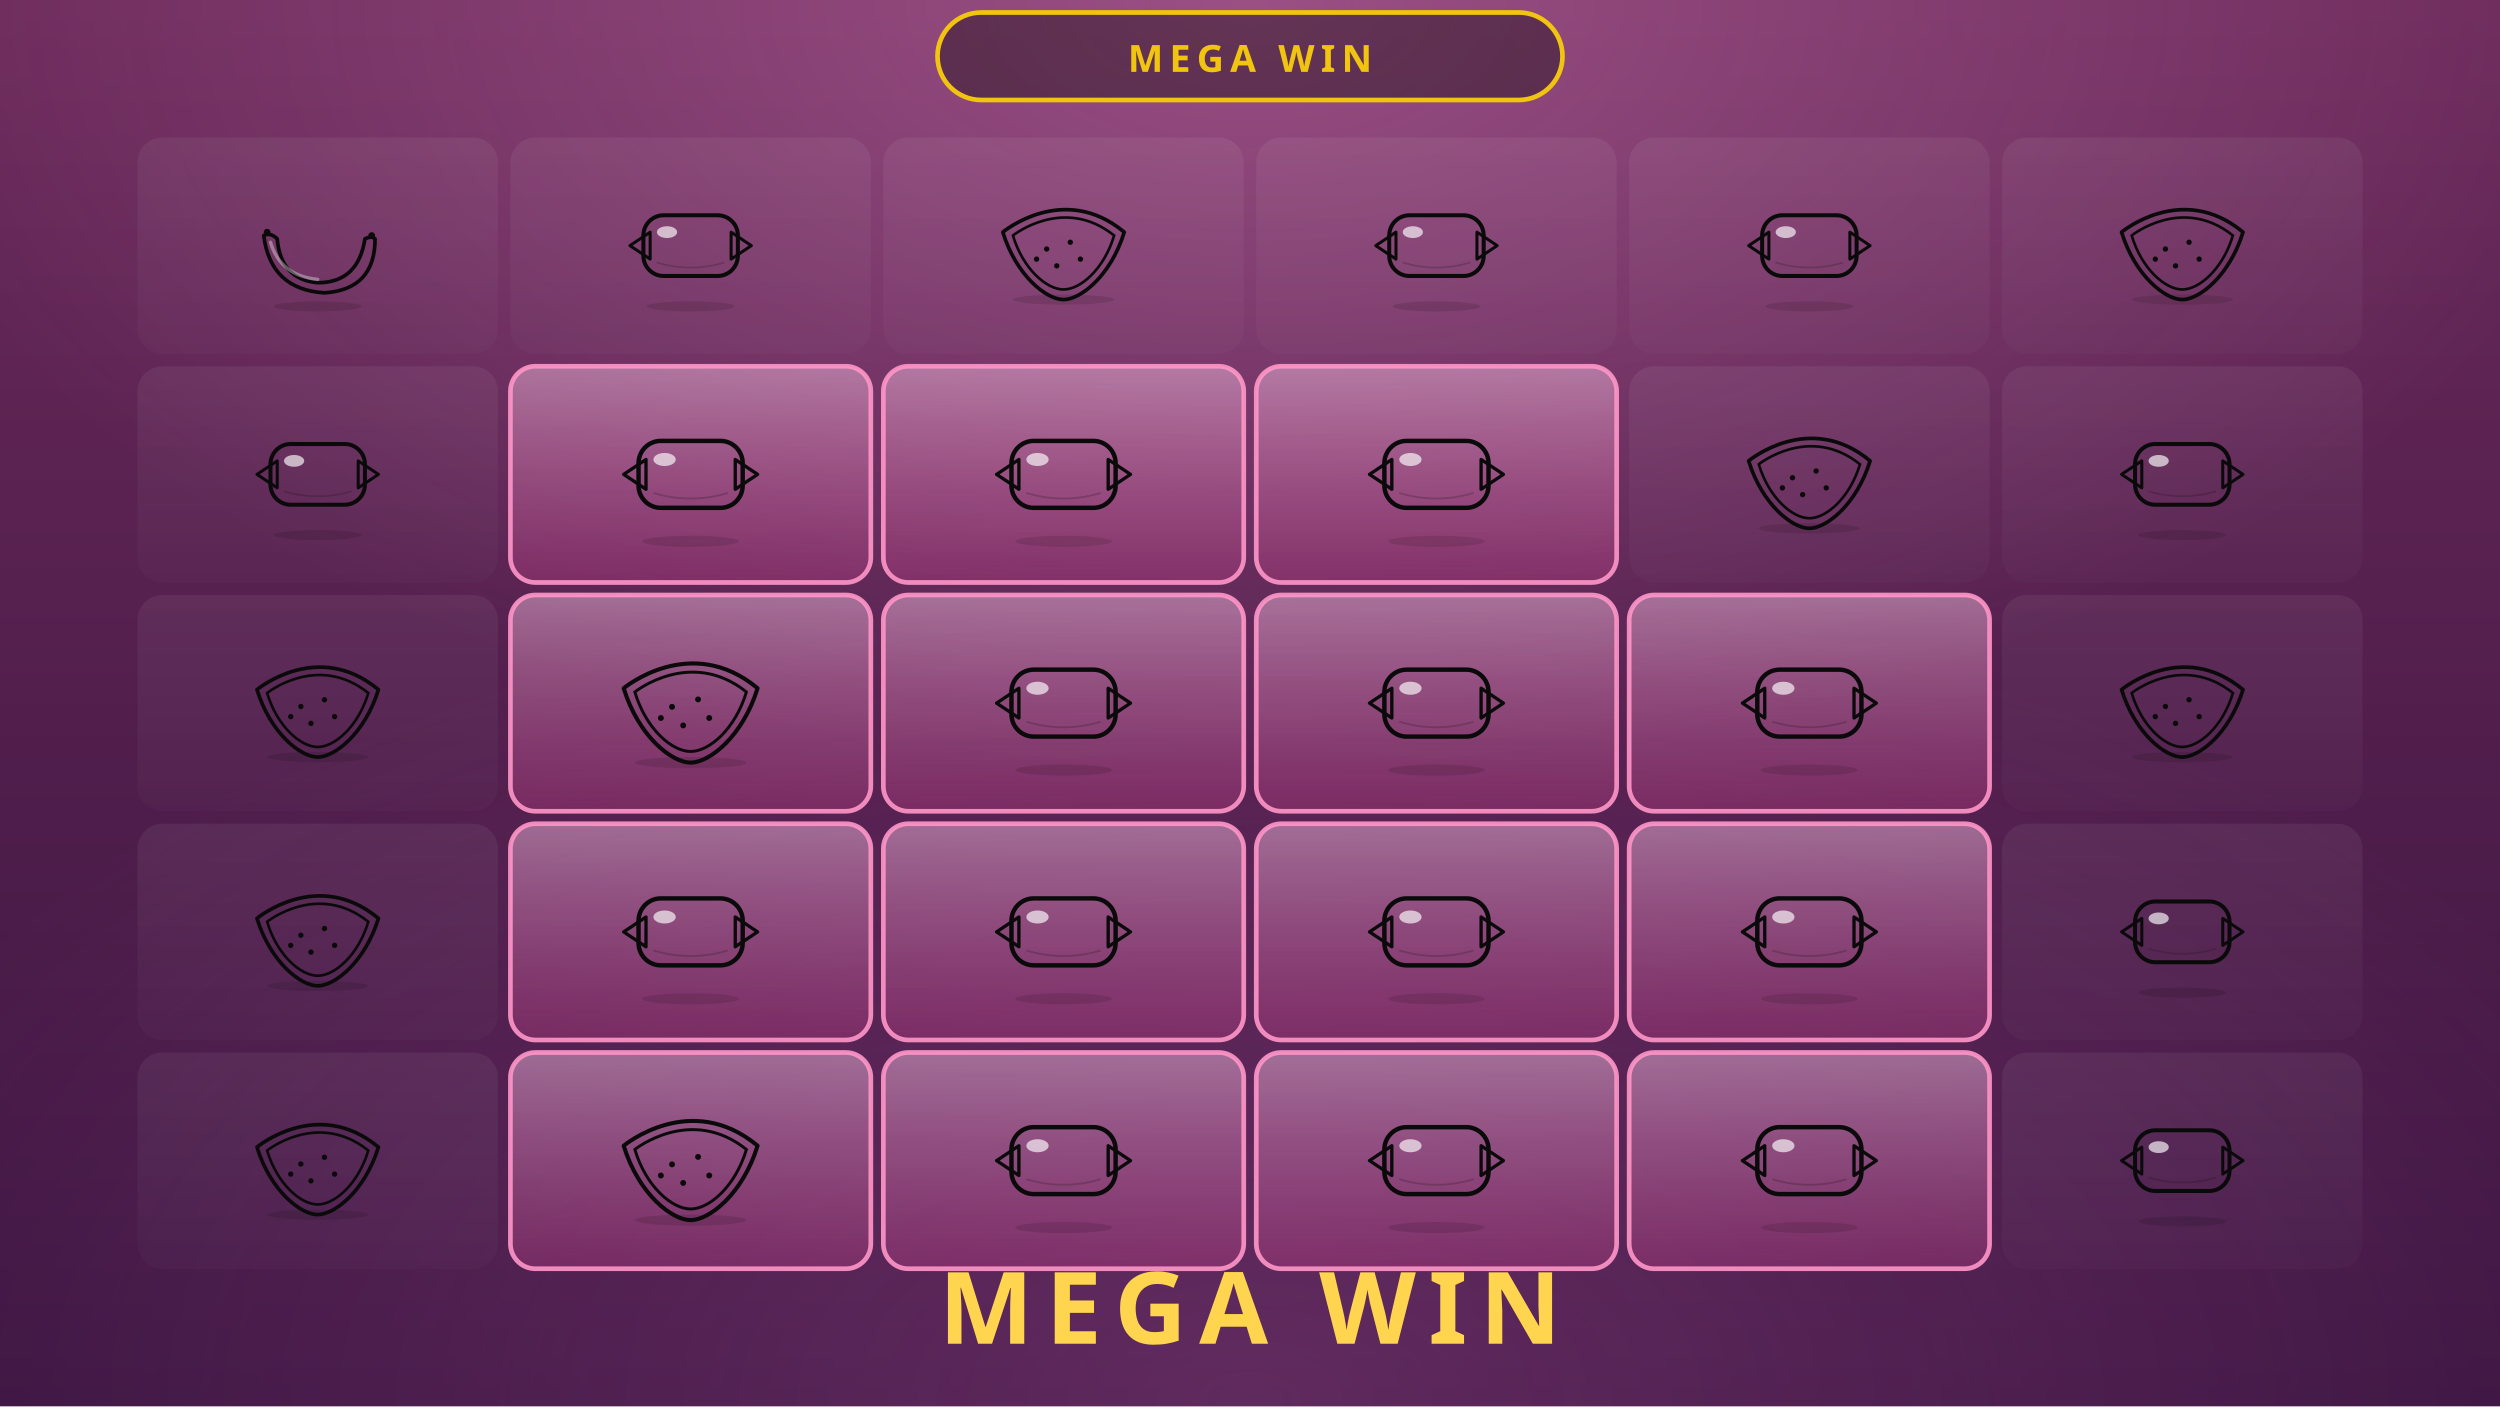
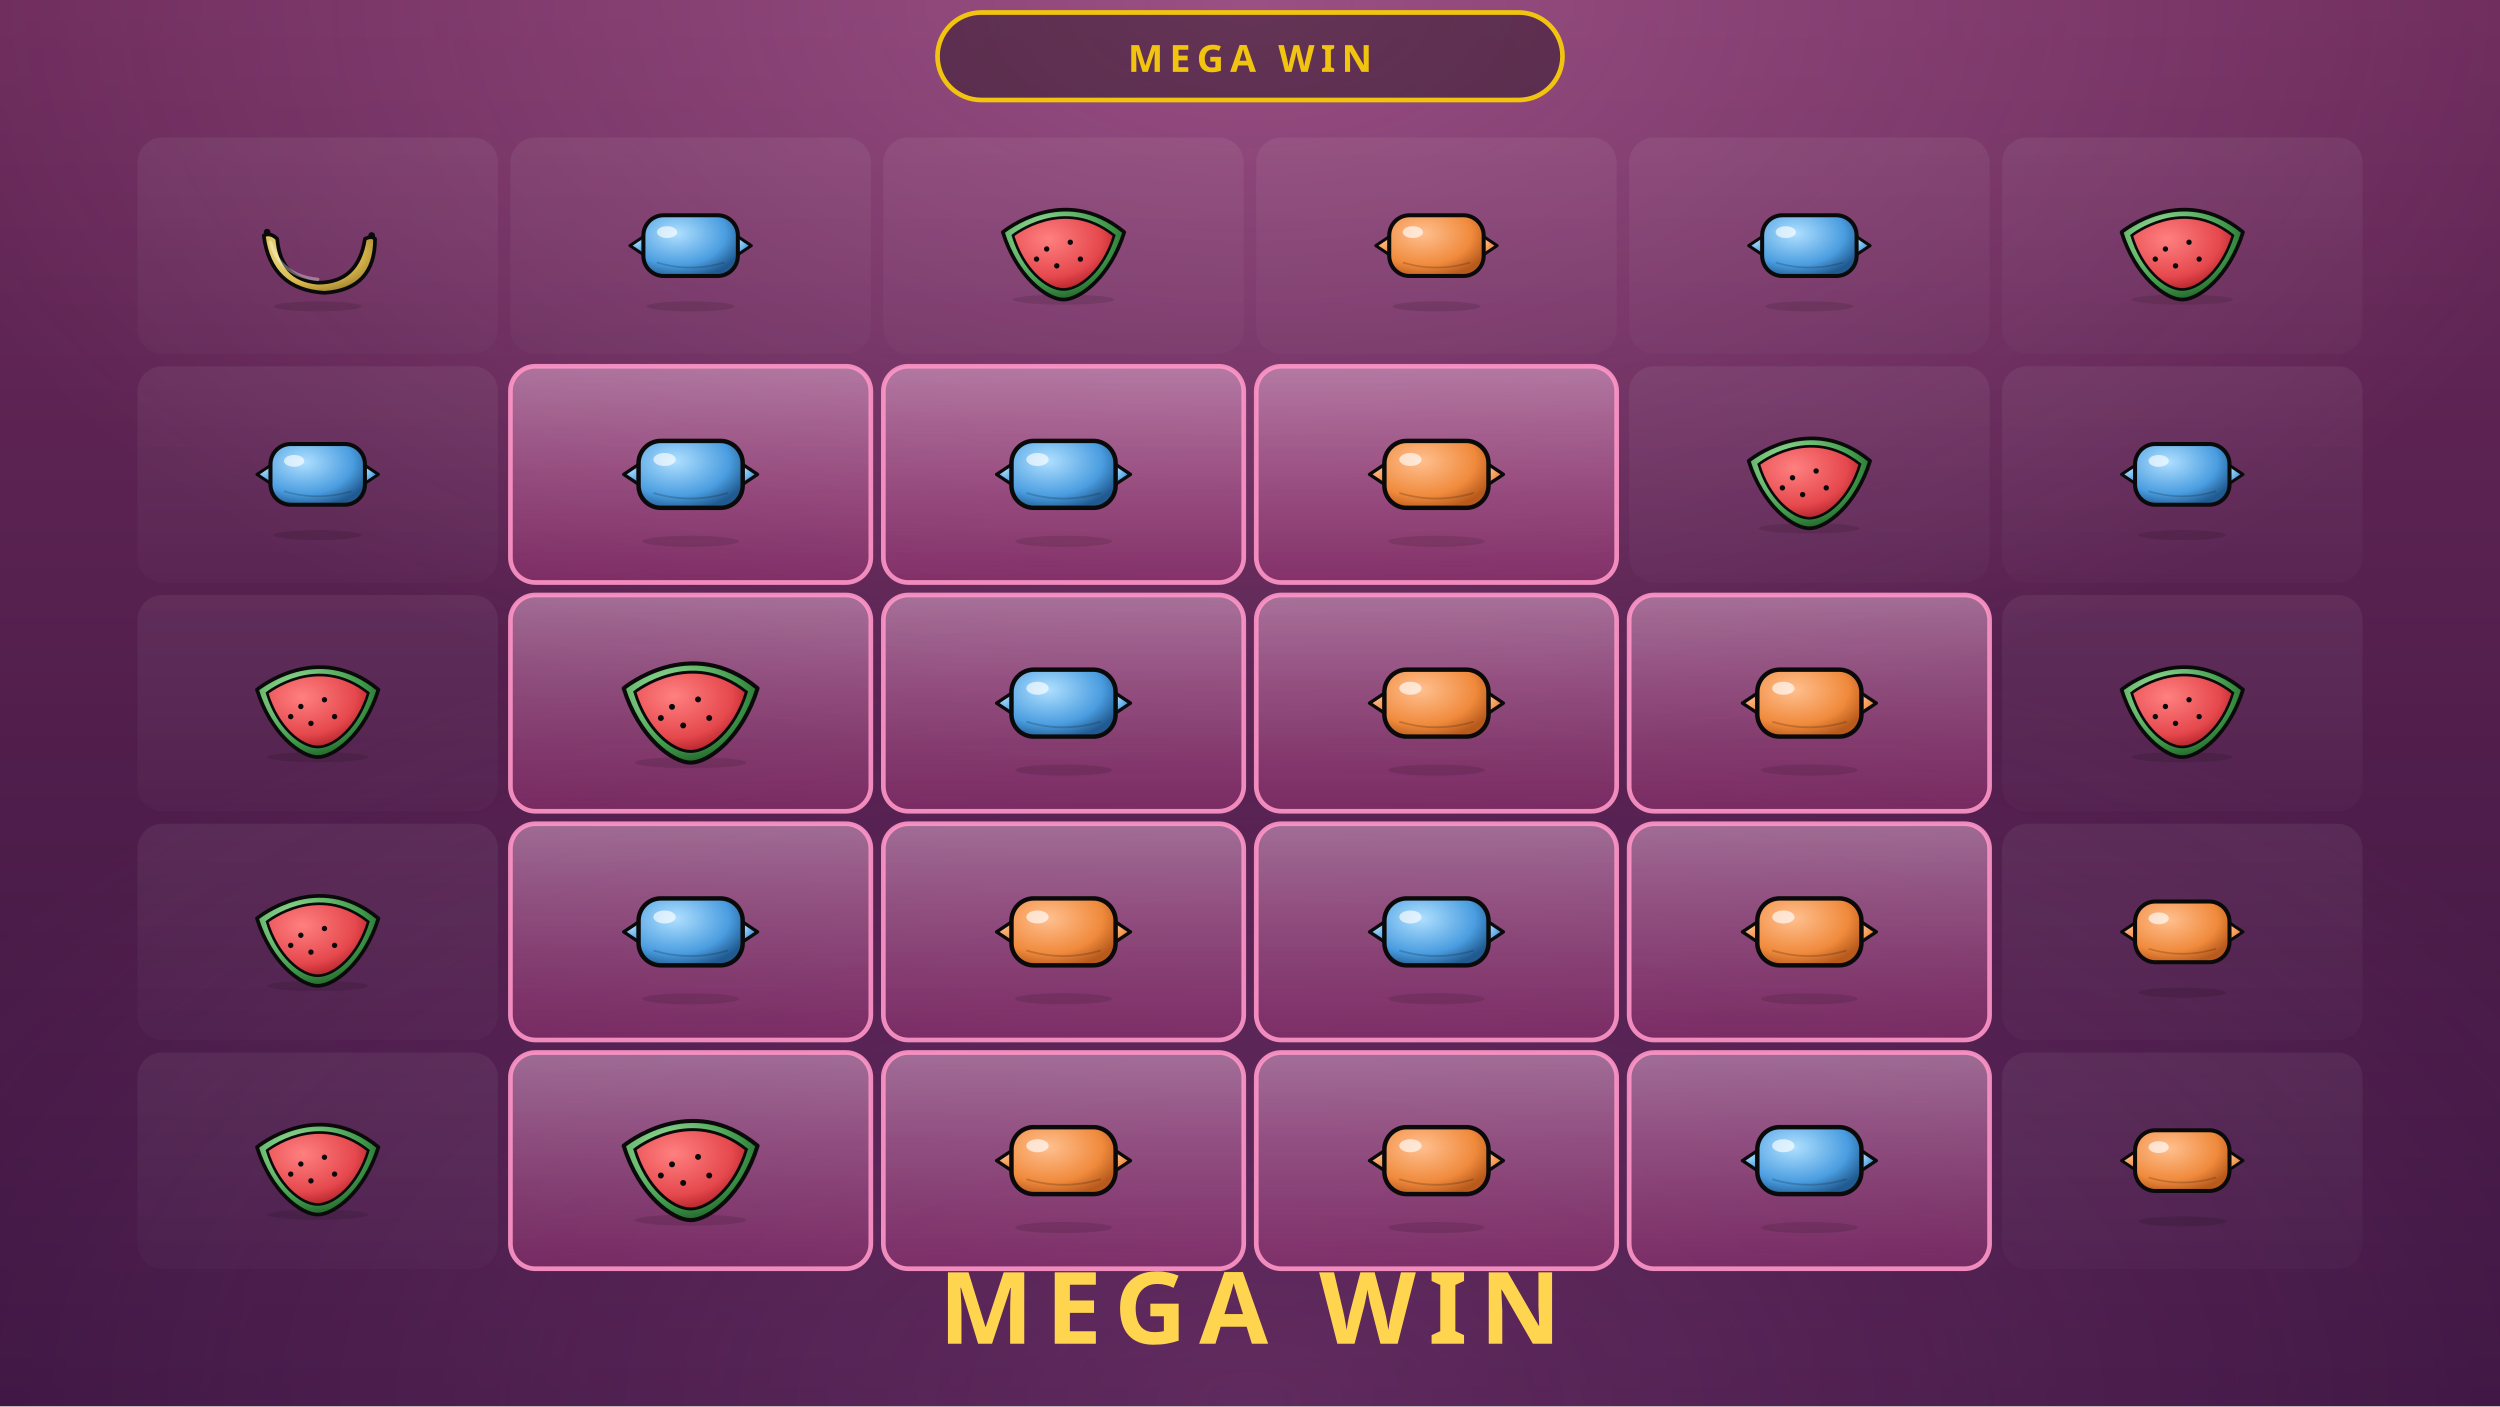
<svg xmlns="http://www.w3.org/2000/svg" viewBox="0 0 800 450" preserveAspectRatio="xMidYMid slice">
  <defs>
+     <radialGradient id="sw-blue" cx="35%" cy="30%" r="75%">
+       <stop offset="0%" stop-color="#b0e0ff" />
+       <stop offset="70%" stop-color="#4a9de0" />
+       <stop offset="100%" stop-color="#205a90" />
+     </radialGradient>
+     <radialGradient id="sw-green" cx="35%" cy="30%" r="75%">
+       <stop offset="0%" stop-color="#a8eaa8" />
+       <stop offset="70%" stop-color="#3f9a4a" />
+       <stop offset="100%" stop-color="#1f6028" />
+     </radialGradient>
+     <radialGradient id="sw-purple" cx="35%" cy="30%" r="75%">
+       <stop offset="0%" stop-color="#d8b0f0" />
+       <stop offset="70%" stop-color="#9060c0" />
+       <stop offset="100%" stop-color="#5a3080" />
+     </radialGradient>
+     <radialGradient id="sw-red" cx="35%" cy="30%" r="75%">
+       <stop offset="0%" stop-color="#ff9090" />
+       <stop offset="70%" stop-color="#e5484d" />
+       <stop offset="100%" stop-color="#a01828" />
+     </radialGradient>
+     <radialGradient id="sw-orange" cx="35%" cy="30%" r="75%">
+       <stop offset="0%" stop-color="#ffc090" />
+       <stop offset="70%" stop-color="#f08a3c" />
+       <stop offset="100%" stop-color="#b85a1c" />
+     </radialGradient>
+     <radialGradient id="sw-yellow" cx="35%" cy="30%" r="75%">
+       <stop offset="0%" stop-color="#fff2a0" />
+       <stop offset="70%" stop-color="#f0c33e" />
+       <stop offset="100%" stop-color="#a07020" />
+     </radialGradient>
+     <radialGradient id="sw-banana" cx="35%" cy="30%" r="75%">
+       <stop offset="0%" stop-color="#f0e8a0" />
+       <stop offset="70%" stop-color="#d8b84a" />
+       <stop offset="100%" stop-color="#a08030" />
+     </radialGradient>
+     <radialGradient id="sw-grape" cx="35%" cy="30%" r="75%">
+       <stop offset="0%" stop-color="#b088e0" />
+       <stop offset="70%" stop-color="#7a4aa8" />
+       <stop offset="100%" stop-color="#522e80" />
+     </radialGradient>
+     <radialGradient id="sw-watermelon" cx="35%" cy="30%" r="75%">
+       <stop offset="0%" stop-color="#ff8080" />
+       <stop offset="70%" stop-color="#e5484d" />
+       <stop offset="100%" stop-color="#b02028" />
+     </radialGradient>
+     <radialGradient id="sw-apple" cx="35%" cy="30%" r="75%">
+       <stop offset="0%" stop-color="#ff7878" />
+       <stop offset="70%" stop-color="#d03838" />
+       <stop offset="100%" stop-color="#901818" />
+     </radialGradient>
+     <radialGradient id="sw-plum" cx="35%" cy="30%" r="75%">
+       <stop offset="0%" stop-color="#c890d8" />
+       <stop offset="70%" stop-color="#8a4898" />
+       <stop offset="100%" stop-color="#5a2868" />
+     </radialGradient>
+     <linearGradient id="sw-lolli" x1="0" y1="0" x2="1" y2="1">
+       <stop offset="0%" stop-color="#ff9ed8" />
+       <stop offset="50%" stop-color="#c870b8" />
+       <stop offset="100%" stop-color="#7a2870" />
+     </linearGradient>
    <linearGradient id="cellbg" x1="0" y1="0" x2="0" y2="1">
      <stop offset="0" stop-color="#fff" stop-opacity=".06" />
      <stop offset="1" stop-color="#fff" stop-opacity=".02" />
    </linearGradient>
    <linearGradient id="hlbg" x1="0" y1="0" x2="0" y2="1">
      <stop offset="0" stop-color="#ffc8eb" stop-opacity=".4" />
      <stop offset="1" stop-color="#d63b8a" stop-opacity=".25" />
    </linearGradient>
    <radialGradient id="st1" cx="50%" cy="0%" r="55%">
      <stop offset="0" stop-color="#ffa0dc" stop-opacity=".32" />
      <stop offset="1" stop-color="#ffa0dc" stop-opacity="0" />
    </radialGradient>
    <radialGradient id="st2" cx="50%" cy="100%" r="60%">
      <stop offset="0" stop-color="#e678c8" stop-opacity=".22" />
      <stop offset="1" stop-color="#e678c8" stop-opacity="0" />
    </radialGradient>
    <linearGradient id="stbg" x1="0" y1="0" x2="0" y2="1">
      <stop offset="0" stop-color="#6b2a5a" />
      <stop offset="1" stop-color="#3a1440" />
    </linearGradient>
  </defs>
  <rect width="800" height="450" fill="url(#stbg)" />
  <rect width="800" height="450" fill="url(#st1)" />
  <rect width="800" height="450" fill="url(#st2)" />
  <rect x="44" y="44" width="115.333" height="69.2" rx="8" fill="url(#cellbg)" />
  <svg x="74.679" y="51.612" width="53.976" height="53.976" viewBox="0 0 100 100">
    <ellipse cx="50" cy="86" rx="26" ry="3" fill="#000" opacity=".12" />
    <path d="M18 44 Q22 76 54 78 Q84 76 84 46 Q82 44 78 46 Q74 72 50 72 Q28 70 26 46 Q22 42 18 44 Z" fill="url(#sw-banana)" stroke="#0a0a0a" stroke-width="2.2" stroke-linejoin="round" />
    <path d="M22 48 Q28 68 50 70" stroke="#fff" stroke-width="2" fill="none" opacity=".35" stroke-linecap="round" />
    <circle cx="20" cy="42" r="2" fill="#0a0a0a" />
    <circle cx="82" cy="44" r="2" fill="#0a0a0a" />
  </svg>
  <rect x="163.333" y="44" width="115.333" height="69.2" rx="8" fill="url(#cellbg)" />
  <svg x="194.012" y="51.612" width="53.976" height="53.976" viewBox="0 0 100 100">
    <ellipse cx="50" cy="86" rx="26" ry="3" fill="#000" opacity=".12" />
    <path d="M14 50 L26 42 L26 58 Z" fill="url(#sw-blue)" stroke="#0a0a0a" stroke-width="1.8" stroke-linejoin="round" />
    <path d="M86 50 L74 42 L74 58 Z" fill="url(#sw-blue)" stroke="#0a0a0a" stroke-width="1.8" stroke-linejoin="round" />
    <rect x="22" y="32" width="56" height="36" rx="12" fill="url(#sw-blue)" stroke="#0a0a0a" stroke-width="2.4" />
    <ellipse cx="36" cy="42" rx="6" ry="3.5" fill="#fff" opacity="0.65" />
    <path d="M30 60 Q50 66 70 60" stroke="#0a0a0a" stroke-width="1" fill="none" opacity=".2" />
  </svg>
  <rect x="282.667" y="44" width="115.333" height="69.2" rx="8" fill="url(#cellbg)" />
  <svg x="313.345" y="51.612" width="53.976" height="53.976" viewBox="0 0 100 100">
    <ellipse cx="50" cy="82" rx="30" ry="3" fill="#000" opacity=".12" />
    <path d="M14 42 C14 42 50 12 86 42 C78 68 60 82 50 82 C40 82 22 68 14 42 Z" fill="url(#sw-green)" stroke="#0a0a0a" stroke-width="2.2" stroke-linejoin="round" />
    <path d="M20 44 C20 44 50 20 80 44 C74 64 60 76 50 76 C40 76 26 64 20 44 Z" fill="url(#sw-watermelon)" stroke="#0a0a0a" stroke-width="1.6" />
    <circle cx="40" cy="52" r="1.6" fill="#0a0a0a" />
    <circle cx="54" cy="48" r="1.6" fill="#0a0a0a" />
    <circle cx="60" cy="58" r="1.6" fill="#0a0a0a" />
    <circle cx="46" cy="62" r="1.6" fill="#0a0a0a" />
    <circle cx="34" cy="58" r="1.6" fill="#0a0a0a" />
  </svg>
  <rect x="402" y="44" width="115.333" height="69.2" rx="8" fill="url(#cellbg)" />
  <svg x="432.679" y="51.612" width="53.976" height="53.976" viewBox="0 0 100 100">
    <ellipse cx="50" cy="86" rx="26" ry="3" fill="#000" opacity=".12" />
    <path d="M14 50 L26 42 L26 58 Z" fill="url(#sw-orange)" stroke="#0a0a0a" stroke-width="1.8" stroke-linejoin="round" />
    <path d="M86 50 L74 42 L74 58 Z" fill="url(#sw-orange)" stroke="#0a0a0a" stroke-width="1.8" stroke-linejoin="round" />
    <rect x="22" y="32" width="56" height="36" rx="12" fill="url(#sw-orange)" stroke="#0a0a0a" stroke-width="2.4" />
    <ellipse cx="36" cy="42" rx="6" ry="3.5" fill="#fff" opacity="0.65" />
    <path d="M30 60 Q50 66 70 60" stroke="#0a0a0a" stroke-width="1" fill="none" opacity=".2" />
  </svg>
  <rect x="521.333" y="44" width="115.333" height="69.2" rx="8" fill="url(#cellbg)" />
  <svg x="552.012" y="51.612" width="53.976" height="53.976" viewBox="0 0 100 100">
    <ellipse cx="50" cy="86" rx="26" ry="3" fill="#000" opacity=".12" />
    <path d="M14 50 L26 42 L26 58 Z" fill="url(#sw-blue)" stroke="#0a0a0a" stroke-width="1.8" stroke-linejoin="round" />
    <path d="M86 50 L74 42 L74 58 Z" fill="url(#sw-blue)" stroke="#0a0a0a" stroke-width="1.8" stroke-linejoin="round" />
    <rect x="22" y="32" width="56" height="36" rx="12" fill="url(#sw-blue)" stroke="#0a0a0a" stroke-width="2.4" />
    <ellipse cx="36" cy="42" rx="6" ry="3.5" fill="#fff" opacity="0.65" />
    <path d="M30 60 Q50 66 70 60" stroke="#0a0a0a" stroke-width="1" fill="none" opacity=".2" />
  </svg>
  <rect x="640.667" y="44" width="115.333" height="69.2" rx="8" fill="url(#cellbg)" />
  <svg x="671.345" y="51.612" width="53.976" height="53.976" viewBox="0 0 100 100">
    <ellipse cx="50" cy="82" rx="30" ry="3" fill="#000" opacity=".12" />
    <path d="M14 42 C14 42 50 12 86 42 C78 68 60 82 50 82 C40 82 22 68 14 42 Z" fill="url(#sw-green)" stroke="#0a0a0a" stroke-width="2.2" stroke-linejoin="round" />
    <path d="M20 44 C20 44 50 20 80 44 C74 64 60 76 50 76 C40 76 26 64 20 44 Z" fill="url(#sw-watermelon)" stroke="#0a0a0a" stroke-width="1.6" />
    <circle cx="40" cy="52" r="1.6" fill="#0a0a0a" />
    <circle cx="54" cy="48" r="1.6" fill="#0a0a0a" />
    <circle cx="60" cy="58" r="1.6" fill="#0a0a0a" />
    <circle cx="46" cy="62" r="1.6" fill="#0a0a0a" />
    <circle cx="34" cy="58" r="1.6" fill="#0a0a0a" />
  </svg>
  <rect x="44" y="117.2" width="115.333" height="69.2" rx="8" fill="url(#cellbg)" />
  <svg x="74.679" y="124.812" width="53.976" height="53.976" viewBox="0 0 100 100">
    <ellipse cx="50" cy="86" rx="26" ry="3" fill="#000" opacity=".12" />
    <path d="M14 50 L26 42 L26 58 Z" fill="url(#sw-blue)" stroke="#0a0a0a" stroke-width="1.8" stroke-linejoin="round" />
    <path d="M86 50 L74 42 L74 58 Z" fill="url(#sw-blue)" stroke="#0a0a0a" stroke-width="1.8" stroke-linejoin="round" />
    <rect x="22" y="32" width="56" height="36" rx="12" fill="url(#sw-blue)" stroke="#0a0a0a" stroke-width="2.4" />
    <ellipse cx="36" cy="42" rx="6" ry="3.5" fill="#fff" opacity="0.65" />
    <path d="M30 60 Q50 66 70 60" stroke="#0a0a0a" stroke-width="1" fill="none" opacity=".2" />
  </svg>
  <rect x="163.333" y="117.2" width="115.333" height="69.2" rx="8" fill="url(#cellbg)" />
  <rect x="163.333" y="117.2" width="115.333" height="69.2" rx="8" fill="url(#hlbg)" stroke="rgba(255,150,200,.9)" stroke-width="1.5" />
  <svg x="191.244" y="122.044" width="59.512" height="59.512" viewBox="0 0 100 100">
    <ellipse cx="50" cy="86" rx="26" ry="3" fill="#000" opacity=".12" />
    <path d="M14 50 L26 42 L26 58 Z" fill="url(#sw-blue)" stroke="#0a0a0a" stroke-width="1.8" stroke-linejoin="round" />
    <path d="M86 50 L74 42 L74 58 Z" fill="url(#sw-blue)" stroke="#0a0a0a" stroke-width="1.8" stroke-linejoin="round" />
    <rect x="22" y="32" width="56" height="36" rx="12" fill="url(#sw-blue)" stroke="#0a0a0a" stroke-width="2.4" />
    <ellipse cx="36" cy="42" rx="6" ry="3.5" fill="#fff" opacity="0.65" />
    <path d="M30 60 Q50 66 70 60" stroke="#0a0a0a" stroke-width="1" fill="none" opacity=".2" />
  </svg>
  <rect x="282.667" y="117.2" width="115.333" height="69.2" rx="8" fill="url(#cellbg)" />
  <rect x="282.667" y="117.2" width="115.333" height="69.2" rx="8" fill="url(#hlbg)" stroke="rgba(255,150,200,.9)" stroke-width="1.5" />
  <svg x="310.577" y="122.044" width="59.512" height="59.512" viewBox="0 0 100 100">
    <ellipse cx="50" cy="86" rx="26" ry="3" fill="#000" opacity=".12" />
    <path d="M14 50 L26 42 L26 58 Z" fill="url(#sw-blue)" stroke="#0a0a0a" stroke-width="1.8" stroke-linejoin="round" />
    <path d="M86 50 L74 42 L74 58 Z" fill="url(#sw-blue)" stroke="#0a0a0a" stroke-width="1.8" stroke-linejoin="round" />
    <rect x="22" y="32" width="56" height="36" rx="12" fill="url(#sw-blue)" stroke="#0a0a0a" stroke-width="2.4" />
    <ellipse cx="36" cy="42" rx="6" ry="3.5" fill="#fff" opacity="0.65" />
    <path d="M30 60 Q50 66 70 60" stroke="#0a0a0a" stroke-width="1" fill="none" opacity=".2" />
  </svg>
  <rect x="402" y="117.2" width="115.333" height="69.2" rx="8" fill="url(#cellbg)" />
  <rect x="402" y="117.2" width="115.333" height="69.2" rx="8" fill="url(#hlbg)" stroke="rgba(255,150,200,.9)" stroke-width="1.5" />
  <svg x="429.911" y="122.044" width="59.512" height="59.512" viewBox="0 0 100 100">
    <ellipse cx="50" cy="86" rx="26" ry="3" fill="#000" opacity=".12" />
    <path d="M14 50 L26 42 L26 58 Z" fill="url(#sw-orange)" stroke="#0a0a0a" stroke-width="1.8" stroke-linejoin="round" />
    <path d="M86 50 L74 42 L74 58 Z" fill="url(#sw-orange)" stroke="#0a0a0a" stroke-width="1.8" stroke-linejoin="round" />
    <rect x="22" y="32" width="56" height="36" rx="12" fill="url(#sw-orange)" stroke="#0a0a0a" stroke-width="2.4" />
    <ellipse cx="36" cy="42" rx="6" ry="3.5" fill="#fff" opacity="0.65" />
    <path d="M30 60 Q50 66 70 60" stroke="#0a0a0a" stroke-width="1" fill="none" opacity=".2" />
  </svg>
  <rect x="521.333" y="117.2" width="115.333" height="69.2" rx="8" fill="url(#cellbg)" />
  <svg x="552.012" y="124.812" width="53.976" height="53.976" viewBox="0 0 100 100">
    <ellipse cx="50" cy="82" rx="30" ry="3" fill="#000" opacity=".12" />
    <path d="M14 42 C14 42 50 12 86 42 C78 68 60 82 50 82 C40 82 22 68 14 42 Z" fill="url(#sw-green)" stroke="#0a0a0a" stroke-width="2.2" stroke-linejoin="round" />
    <path d="M20 44 C20 44 50 20 80 44 C74 64 60 76 50 76 C40 76 26 64 20 44 Z" fill="url(#sw-watermelon)" stroke="#0a0a0a" stroke-width="1.6" />
    <circle cx="40" cy="52" r="1.6" fill="#0a0a0a" />
    <circle cx="54" cy="48" r="1.6" fill="#0a0a0a" />
    <circle cx="60" cy="58" r="1.6" fill="#0a0a0a" />
    <circle cx="46" cy="62" r="1.6" fill="#0a0a0a" />
    <circle cx="34" cy="58" r="1.6" fill="#0a0a0a" />
  </svg>
  <rect x="640.667" y="117.2" width="115.333" height="69.2" rx="8" fill="url(#cellbg)" />
  <svg x="671.345" y="124.812" width="53.976" height="53.976" viewBox="0 0 100 100">
    <ellipse cx="50" cy="86" rx="26" ry="3" fill="#000" opacity=".12" />
    <path d="M14 50 L26 42 L26 58 Z" fill="url(#sw-blue)" stroke="#0a0a0a" stroke-width="1.8" stroke-linejoin="round" />
    <path d="M86 50 L74 42 L74 58 Z" fill="url(#sw-blue)" stroke="#0a0a0a" stroke-width="1.8" stroke-linejoin="round" />
    <rect x="22" y="32" width="56" height="36" rx="12" fill="url(#sw-blue)" stroke="#0a0a0a" stroke-width="2.4" />
    <ellipse cx="36" cy="42" rx="6" ry="3.5" fill="#fff" opacity="0.65" />
    <path d="M30 60 Q50 66 70 60" stroke="#0a0a0a" stroke-width="1" fill="none" opacity=".2" />
  </svg>
  <rect x="44" y="190.4" width="115.333" height="69.2" rx="8" fill="url(#cellbg)" />
  <svg x="74.679" y="198.012" width="53.976" height="53.976" viewBox="0 0 100 100">
    <ellipse cx="50" cy="82" rx="30" ry="3" fill="#000" opacity=".12" />
    <path d="M14 42 C14 42 50 12 86 42 C78 68 60 82 50 82 C40 82 22 68 14 42 Z" fill="url(#sw-green)" stroke="#0a0a0a" stroke-width="2.2" stroke-linejoin="round" />
    <path d="M20 44 C20 44 50 20 80 44 C74 64 60 76 50 76 C40 76 26 64 20 44 Z" fill="url(#sw-watermelon)" stroke="#0a0a0a" stroke-width="1.6" />
    <circle cx="40" cy="52" r="1.6" fill="#0a0a0a" />
    <circle cx="54" cy="48" r="1.6" fill="#0a0a0a" />
    <circle cx="60" cy="58" r="1.6" fill="#0a0a0a" />
    <circle cx="46" cy="62" r="1.6" fill="#0a0a0a" />
    <circle cx="34" cy="58" r="1.6" fill="#0a0a0a" />
  </svg>
  <rect x="163.333" y="190.4" width="115.333" height="69.2" rx="8" fill="url(#cellbg)" />
  <rect x="163.333" y="190.4" width="115.333" height="69.2" rx="8" fill="url(#hlbg)" stroke="rgba(255,150,200,.9)" stroke-width="1.5" />
  <svg x="191.244" y="195.244" width="59.512" height="59.512" viewBox="0 0 100 100">
    <ellipse cx="50" cy="82" rx="30" ry="3" fill="#000" opacity=".12" />
    <path d="M14 42 C14 42 50 12 86 42 C78 68 60 82 50 82 C40 82 22 68 14 42 Z" fill="url(#sw-green)" stroke="#0a0a0a" stroke-width="2.2" stroke-linejoin="round" />
    <path d="M20 44 C20 44 50 20 80 44 C74 64 60 76 50 76 C40 76 26 64 20 44 Z" fill="url(#sw-watermelon)" stroke="#0a0a0a" stroke-width="1.6" />
    <circle cx="40" cy="52" r="1.6" fill="#0a0a0a" />
    <circle cx="54" cy="48" r="1.6" fill="#0a0a0a" />
    <circle cx="60" cy="58" r="1.6" fill="#0a0a0a" />
    <circle cx="46" cy="62" r="1.6" fill="#0a0a0a" />
    <circle cx="34" cy="58" r="1.6" fill="#0a0a0a" />
  </svg>
  <rect x="282.667" y="190.4" width="115.333" height="69.2" rx="8" fill="url(#cellbg)" />
  <rect x="282.667" y="190.4" width="115.333" height="69.2" rx="8" fill="url(#hlbg)" stroke="rgba(255,150,200,.9)" stroke-width="1.5" />
  <svg x="310.577" y="195.244" width="59.512" height="59.512" viewBox="0 0 100 100">
    <ellipse cx="50" cy="86" rx="26" ry="3" fill="#000" opacity=".12" />
    <path d="M14 50 L26 42 L26 58 Z" fill="url(#sw-blue)" stroke="#0a0a0a" stroke-width="1.8" stroke-linejoin="round" />
    <path d="M86 50 L74 42 L74 58 Z" fill="url(#sw-blue)" stroke="#0a0a0a" stroke-width="1.8" stroke-linejoin="round" />
    <rect x="22" y="32" width="56" height="36" rx="12" fill="url(#sw-blue)" stroke="#0a0a0a" stroke-width="2.4" />
    <ellipse cx="36" cy="42" rx="6" ry="3.5" fill="#fff" opacity="0.65" />
    <path d="M30 60 Q50 66 70 60" stroke="#0a0a0a" stroke-width="1" fill="none" opacity=".2" />
  </svg>
  <rect x="402" y="190.4" width="115.333" height="69.2" rx="8" fill="url(#cellbg)" />
  <rect x="402" y="190.4" width="115.333" height="69.2" rx="8" fill="url(#hlbg)" stroke="rgba(255,150,200,.9)" stroke-width="1.5" />
  <svg x="429.911" y="195.244" width="59.512" height="59.512" viewBox="0 0 100 100">
    <ellipse cx="50" cy="86" rx="26" ry="3" fill="#000" opacity=".12" />
    <path d="M14 50 L26 42 L26 58 Z" fill="url(#sw-orange)" stroke="#0a0a0a" stroke-width="1.8" stroke-linejoin="round" />
    <path d="M86 50 L74 42 L74 58 Z" fill="url(#sw-orange)" stroke="#0a0a0a" stroke-width="1.8" stroke-linejoin="round" />
    <rect x="22" y="32" width="56" height="36" rx="12" fill="url(#sw-orange)" stroke="#0a0a0a" stroke-width="2.4" />
    <ellipse cx="36" cy="42" rx="6" ry="3.5" fill="#fff" opacity="0.65" />
    <path d="M30 60 Q50 66 70 60" stroke="#0a0a0a" stroke-width="1" fill="none" opacity=".2" />
  </svg>
  <rect x="521.333" y="190.4" width="115.333" height="69.2" rx="8" fill="url(#cellbg)" />
  <rect x="521.333" y="190.4" width="115.333" height="69.2" rx="8" fill="url(#hlbg)" stroke="rgba(255,150,200,.9)" stroke-width="1.5" />
  <svg x="549.244" y="195.244" width="59.512" height="59.512" viewBox="0 0 100 100">
    <ellipse cx="50" cy="86" rx="26" ry="3" fill="#000" opacity=".12" />
    <path d="M14 50 L26 42 L26 58 Z" fill="url(#sw-orange)" stroke="#0a0a0a" stroke-width="1.8" stroke-linejoin="round" />
    <path d="M86 50 L74 42 L74 58 Z" fill="url(#sw-orange)" stroke="#0a0a0a" stroke-width="1.8" stroke-linejoin="round" />
    <rect x="22" y="32" width="56" height="36" rx="12" fill="url(#sw-orange)" stroke="#0a0a0a" stroke-width="2.4" />
    <ellipse cx="36" cy="42" rx="6" ry="3.5" fill="#fff" opacity="0.65" />
    <path d="M30 60 Q50 66 70 60" stroke="#0a0a0a" stroke-width="1" fill="none" opacity=".2" />
  </svg>
  <rect x="640.667" y="190.4" width="115.333" height="69.2" rx="8" fill="url(#cellbg)" />
  <svg x="671.345" y="198.012" width="53.976" height="53.976" viewBox="0 0 100 100">
    <ellipse cx="50" cy="82" rx="30" ry="3" fill="#000" opacity=".12" />
    <path d="M14 42 C14 42 50 12 86 42 C78 68 60 82 50 82 C40 82 22 68 14 42 Z" fill="url(#sw-green)" stroke="#0a0a0a" stroke-width="2.2" stroke-linejoin="round" />
    <path d="M20 44 C20 44 50 20 80 44 C74 64 60 76 50 76 C40 76 26 64 20 44 Z" fill="url(#sw-watermelon)" stroke="#0a0a0a" stroke-width="1.6" />
    <circle cx="40" cy="52" r="1.6" fill="#0a0a0a" />
    <circle cx="54" cy="48" r="1.6" fill="#0a0a0a" />
    <circle cx="60" cy="58" r="1.6" fill="#0a0a0a" />
    <circle cx="46" cy="62" r="1.6" fill="#0a0a0a" />
    <circle cx="34" cy="58" r="1.6" fill="#0a0a0a" />
  </svg>
  <rect x="44" y="263.6" width="115.333" height="69.2" rx="8" fill="url(#cellbg)" />
  <svg x="74.679" y="271.212" width="53.976" height="53.976" viewBox="0 0 100 100">
    <ellipse cx="50" cy="82" rx="30" ry="3" fill="#000" opacity=".12" />
    <path d="M14 42 C14 42 50 12 86 42 C78 68 60 82 50 82 C40 82 22 68 14 42 Z" fill="url(#sw-green)" stroke="#0a0a0a" stroke-width="2.2" stroke-linejoin="round" />
    <path d="M20 44 C20 44 50 20 80 44 C74 64 60 76 50 76 C40 76 26 64 20 44 Z" fill="url(#sw-watermelon)" stroke="#0a0a0a" stroke-width="1.6" />
    <circle cx="40" cy="52" r="1.6" fill="#0a0a0a" />
    <circle cx="54" cy="48" r="1.6" fill="#0a0a0a" />
    <circle cx="60" cy="58" r="1.6" fill="#0a0a0a" />
    <circle cx="46" cy="62" r="1.6" fill="#0a0a0a" />
    <circle cx="34" cy="58" r="1.6" fill="#0a0a0a" />
  </svg>
  <rect x="163.333" y="263.6" width="115.333" height="69.2" rx="8" fill="url(#cellbg)" />
  <rect x="163.333" y="263.6" width="115.333" height="69.2" rx="8" fill="url(#hlbg)" stroke="rgba(255,150,200,.9)" stroke-width="1.5" />
  <svg x="191.244" y="268.444" width="59.512" height="59.512" viewBox="0 0 100 100">
    <ellipse cx="50" cy="86" rx="26" ry="3" fill="#000" opacity=".12" />
    <path d="M14 50 L26 42 L26 58 Z" fill="url(#sw-blue)" stroke="#0a0a0a" stroke-width="1.8" stroke-linejoin="round" />
    <path d="M86 50 L74 42 L74 58 Z" fill="url(#sw-blue)" stroke="#0a0a0a" stroke-width="1.8" stroke-linejoin="round" />
    <rect x="22" y="32" width="56" height="36" rx="12" fill="url(#sw-blue)" stroke="#0a0a0a" stroke-width="2.4" />
    <ellipse cx="36" cy="42" rx="6" ry="3.5" fill="#fff" opacity="0.65" />
    <path d="M30 60 Q50 66 70 60" stroke="#0a0a0a" stroke-width="1" fill="none" opacity=".2" />
  </svg>
  <rect x="282.667" y="263.6" width="115.333" height="69.2" rx="8" fill="url(#cellbg)" />
  <rect x="282.667" y="263.6" width="115.333" height="69.2" rx="8" fill="url(#hlbg)" stroke="rgba(255,150,200,.9)" stroke-width="1.5" />
  <svg x="310.577" y="268.444" width="59.512" height="59.512" viewBox="0 0 100 100">
    <ellipse cx="50" cy="86" rx="26" ry="3" fill="#000" opacity=".12" />
    <path d="M14 50 L26 42 L26 58 Z" fill="url(#sw-orange)" stroke="#0a0a0a" stroke-width="1.8" stroke-linejoin="round" />
    <path d="M86 50 L74 42 L74 58 Z" fill="url(#sw-orange)" stroke="#0a0a0a" stroke-width="1.8" stroke-linejoin="round" />
    <rect x="22" y="32" width="56" height="36" rx="12" fill="url(#sw-orange)" stroke="#0a0a0a" stroke-width="2.4" />
    <ellipse cx="36" cy="42" rx="6" ry="3.5" fill="#fff" opacity="0.65" />
    <path d="M30 60 Q50 66 70 60" stroke="#0a0a0a" stroke-width="1" fill="none" opacity=".2" />
  </svg>
  <rect x="402" y="263.6" width="115.333" height="69.2" rx="8" fill="url(#cellbg)" />
  <rect x="402" y="263.6" width="115.333" height="69.2" rx="8" fill="url(#hlbg)" stroke="rgba(255,150,200,.9)" stroke-width="1.5" />
  <svg x="429.911" y="268.444" width="59.512" height="59.512" viewBox="0 0 100 100">
    <ellipse cx="50" cy="86" rx="26" ry="3" fill="#000" opacity=".12" />
    <path d="M14 50 L26 42 L26 58 Z" fill="url(#sw-blue)" stroke="#0a0a0a" stroke-width="1.8" stroke-linejoin="round" />
    <path d="M86 50 L74 42 L74 58 Z" fill="url(#sw-blue)" stroke="#0a0a0a" stroke-width="1.8" stroke-linejoin="round" />
    <rect x="22" y="32" width="56" height="36" rx="12" fill="url(#sw-blue)" stroke="#0a0a0a" stroke-width="2.4" />
    <ellipse cx="36" cy="42" rx="6" ry="3.5" fill="#fff" opacity="0.65" />
    <path d="M30 60 Q50 66 70 60" stroke="#0a0a0a" stroke-width="1" fill="none" opacity=".2" />
  </svg>
  <rect x="521.333" y="263.6" width="115.333" height="69.2" rx="8" fill="url(#cellbg)" />
  <rect x="521.333" y="263.6" width="115.333" height="69.2" rx="8" fill="url(#hlbg)" stroke="rgba(255,150,200,.9)" stroke-width="1.5" />
  <svg x="549.244" y="268.444" width="59.512" height="59.512" viewBox="0 0 100 100">
    <ellipse cx="50" cy="86" rx="26" ry="3" fill="#000" opacity=".12" />
    <path d="M14 50 L26 42 L26 58 Z" fill="url(#sw-orange)" stroke="#0a0a0a" stroke-width="1.8" stroke-linejoin="round" />
    <path d="M86 50 L74 42 L74 58 Z" fill="url(#sw-orange)" stroke="#0a0a0a" stroke-width="1.8" stroke-linejoin="round" />
    <rect x="22" y="32" width="56" height="36" rx="12" fill="url(#sw-orange)" stroke="#0a0a0a" stroke-width="2.4" />
    <ellipse cx="36" cy="42" rx="6" ry="3.5" fill="#fff" opacity="0.65" />
    <path d="M30 60 Q50 66 70 60" stroke="#0a0a0a" stroke-width="1" fill="none" opacity=".2" />
  </svg>
  <rect x="640.667" y="263.6" width="115.333" height="69.2" rx="8" fill="url(#cellbg)" />
  <svg x="671.345" y="271.212" width="53.976" height="53.976" viewBox="0 0 100 100">
    <ellipse cx="50" cy="86" rx="26" ry="3" fill="#000" opacity=".12" />
    <path d="M14 50 L26 42 L26 58 Z" fill="url(#sw-orange)" stroke="#0a0a0a" stroke-width="1.8" stroke-linejoin="round" />
    <path d="M86 50 L74 42 L74 58 Z" fill="url(#sw-orange)" stroke="#0a0a0a" stroke-width="1.8" stroke-linejoin="round" />
    <rect x="22" y="32" width="56" height="36" rx="12" fill="url(#sw-orange)" stroke="#0a0a0a" stroke-width="2.4" />
    <ellipse cx="36" cy="42" rx="6" ry="3.5" fill="#fff" opacity="0.65" />
    <path d="M30 60 Q50 66 70 60" stroke="#0a0a0a" stroke-width="1" fill="none" opacity=".2" />
  </svg>
  <rect x="44" y="336.8" width="115.333" height="69.2" rx="8" fill="url(#cellbg)" />
  <svg x="74.679" y="344.412" width="53.976" height="53.976" viewBox="0 0 100 100">
    <ellipse cx="50" cy="82" rx="30" ry="3" fill="#000" opacity=".12" />
    <path d="M14 42 C14 42 50 12 86 42 C78 68 60 82 50 82 C40 82 22 68 14 42 Z" fill="url(#sw-green)" stroke="#0a0a0a" stroke-width="2.2" stroke-linejoin="round" />
    <path d="M20 44 C20 44 50 20 80 44 C74 64 60 76 50 76 C40 76 26 64 20 44 Z" fill="url(#sw-watermelon)" stroke="#0a0a0a" stroke-width="1.6" />
    <circle cx="40" cy="52" r="1.6" fill="#0a0a0a" />
    <circle cx="54" cy="48" r="1.6" fill="#0a0a0a" />
    <circle cx="60" cy="58" r="1.6" fill="#0a0a0a" />
    <circle cx="46" cy="62" r="1.6" fill="#0a0a0a" />
    <circle cx="34" cy="58" r="1.6" fill="#0a0a0a" />
  </svg>
  <rect x="163.333" y="336.8" width="115.333" height="69.2" rx="8" fill="url(#cellbg)" />
  <rect x="163.333" y="336.8" width="115.333" height="69.2" rx="8" fill="url(#hlbg)" stroke="rgba(255,150,200,.9)" stroke-width="1.5" />
  <svg x="191.244" y="341.644" width="59.512" height="59.512" viewBox="0 0 100 100">
    <ellipse cx="50" cy="82" rx="30" ry="3" fill="#000" opacity=".12" />
    <path d="M14 42 C14 42 50 12 86 42 C78 68 60 82 50 82 C40 82 22 68 14 42 Z" fill="url(#sw-green)" stroke="#0a0a0a" stroke-width="2.2" stroke-linejoin="round" />
    <path d="M20 44 C20 44 50 20 80 44 C74 64 60 76 50 76 C40 76 26 64 20 44 Z" fill="url(#sw-watermelon)" stroke="#0a0a0a" stroke-width="1.6" />
    <circle cx="40" cy="52" r="1.6" fill="#0a0a0a" />
    <circle cx="54" cy="48" r="1.6" fill="#0a0a0a" />
    <circle cx="60" cy="58" r="1.6" fill="#0a0a0a" />
    <circle cx="46" cy="62" r="1.6" fill="#0a0a0a" />
    <circle cx="34" cy="58" r="1.6" fill="#0a0a0a" />
  </svg>
  <rect x="282.667" y="336.8" width="115.333" height="69.2" rx="8" fill="url(#cellbg)" />
  <rect x="282.667" y="336.8" width="115.333" height="69.2" rx="8" fill="url(#hlbg)" stroke="rgba(255,150,200,.9)" stroke-width="1.5" />
  <svg x="310.577" y="341.644" width="59.512" height="59.512" viewBox="0 0 100 100">
    <ellipse cx="50" cy="86" rx="26" ry="3" fill="#000" opacity=".12" />
    <path d="M14 50 L26 42 L26 58 Z" fill="url(#sw-orange)" stroke="#0a0a0a" stroke-width="1.8" stroke-linejoin="round" />
    <path d="M86 50 L74 42 L74 58 Z" fill="url(#sw-orange)" stroke="#0a0a0a" stroke-width="1.8" stroke-linejoin="round" />
    <rect x="22" y="32" width="56" height="36" rx="12" fill="url(#sw-orange)" stroke="#0a0a0a" stroke-width="2.4" />
    <ellipse cx="36" cy="42" rx="6" ry="3.5" fill="#fff" opacity="0.65" />
    <path d="M30 60 Q50 66 70 60" stroke="#0a0a0a" stroke-width="1" fill="none" opacity=".2" />
  </svg>
  <rect x="402" y="336.8" width="115.333" height="69.2" rx="8" fill="url(#cellbg)" />
  <rect x="402" y="336.8" width="115.333" height="69.2" rx="8" fill="url(#hlbg)" stroke="rgba(255,150,200,.9)" stroke-width="1.5" />
  <svg x="429.911" y="341.644" width="59.512" height="59.512" viewBox="0 0 100 100">
    <ellipse cx="50" cy="86" rx="26" ry="3" fill="#000" opacity=".12" />
    <path d="M14 50 L26 42 L26 58 Z" fill="url(#sw-orange)" stroke="#0a0a0a" stroke-width="1.8" stroke-linejoin="round" />
    <path d="M86 50 L74 42 L74 58 Z" fill="url(#sw-orange)" stroke="#0a0a0a" stroke-width="1.8" stroke-linejoin="round" />
    <rect x="22" y="32" width="56" height="36" rx="12" fill="url(#sw-orange)" stroke="#0a0a0a" stroke-width="2.4" />
    <ellipse cx="36" cy="42" rx="6" ry="3.5" fill="#fff" opacity="0.65" />
    <path d="M30 60 Q50 66 70 60" stroke="#0a0a0a" stroke-width="1" fill="none" opacity=".2" />
  </svg>
  <rect x="521.333" y="336.8" width="115.333" height="69.2" rx="8" fill="url(#cellbg)" />
  <rect x="521.333" y="336.8" width="115.333" height="69.2" rx="8" fill="url(#hlbg)" stroke="rgba(255,150,200,.9)" stroke-width="1.5" />
  <svg x="549.244" y="341.644" width="59.512" height="59.512" viewBox="0 0 100 100">
    <ellipse cx="50" cy="86" rx="26" ry="3" fill="#000" opacity=".12" />
    <path d="M14 50 L26 42 L26 58 Z" fill="url(#sw-blue)" stroke="#0a0a0a" stroke-width="1.8" stroke-linejoin="round" />
    <path d="M86 50 L74 42 L74 58 Z" fill="url(#sw-blue)" stroke="#0a0a0a" stroke-width="1.8" stroke-linejoin="round" />
    <rect x="22" y="32" width="56" height="36" rx="12" fill="url(#sw-blue)" stroke="#0a0a0a" stroke-width="2.4" />
    <ellipse cx="36" cy="42" rx="6" ry="3.5" fill="#fff" opacity="0.65" />
    <path d="M30 60 Q50 66 70 60" stroke="#0a0a0a" stroke-width="1" fill="none" opacity=".2" />
  </svg>
  <rect x="640.667" y="336.8" width="115.333" height="69.2" rx="8" fill="url(#cellbg)" />
  <svg x="671.345" y="344.412" width="53.976" height="53.976" viewBox="0 0 100 100">
    <ellipse cx="50" cy="86" rx="26" ry="3" fill="#000" opacity=".12" />
    <path d="M14 50 L26 42 L26 58 Z" fill="url(#sw-orange)" stroke="#0a0a0a" stroke-width="1.8" stroke-linejoin="round" />
    <path d="M86 50 L74 42 L74 58 Z" fill="url(#sw-orange)" stroke="#0a0a0a" stroke-width="1.8" stroke-linejoin="round" />
    <rect x="22" y="32" width="56" height="36" rx="12" fill="url(#sw-orange)" stroke="#0a0a0a" stroke-width="2.4" />
    <ellipse cx="36" cy="42" rx="6" ry="3.5" fill="#fff" opacity="0.65" />
    <path d="M30 60 Q50 66 70 60" stroke="#0a0a0a" stroke-width="1" fill="none" opacity=".2" />
  </svg>
  <rect x="300" y="4" width="200" height="28" rx="14" fill="rgba(0,0,0,.35)" stroke="#f1c40f" stroke-width="1.5" />
  <text x="400" y="23" text-anchor="middle" font-size="12" font-weight="700" fill="#f1c40f" font-family="system-ui,sans-serif" letter-spacing="2">MEGA WIN</text>
  <text x="400" y="430" text-anchor="middle" font-size="32" font-weight="900" fill="#ffd54f" font-family="system-ui,sans-serif" letter-spacing="4">MEGA WIN</text>
</svg>
